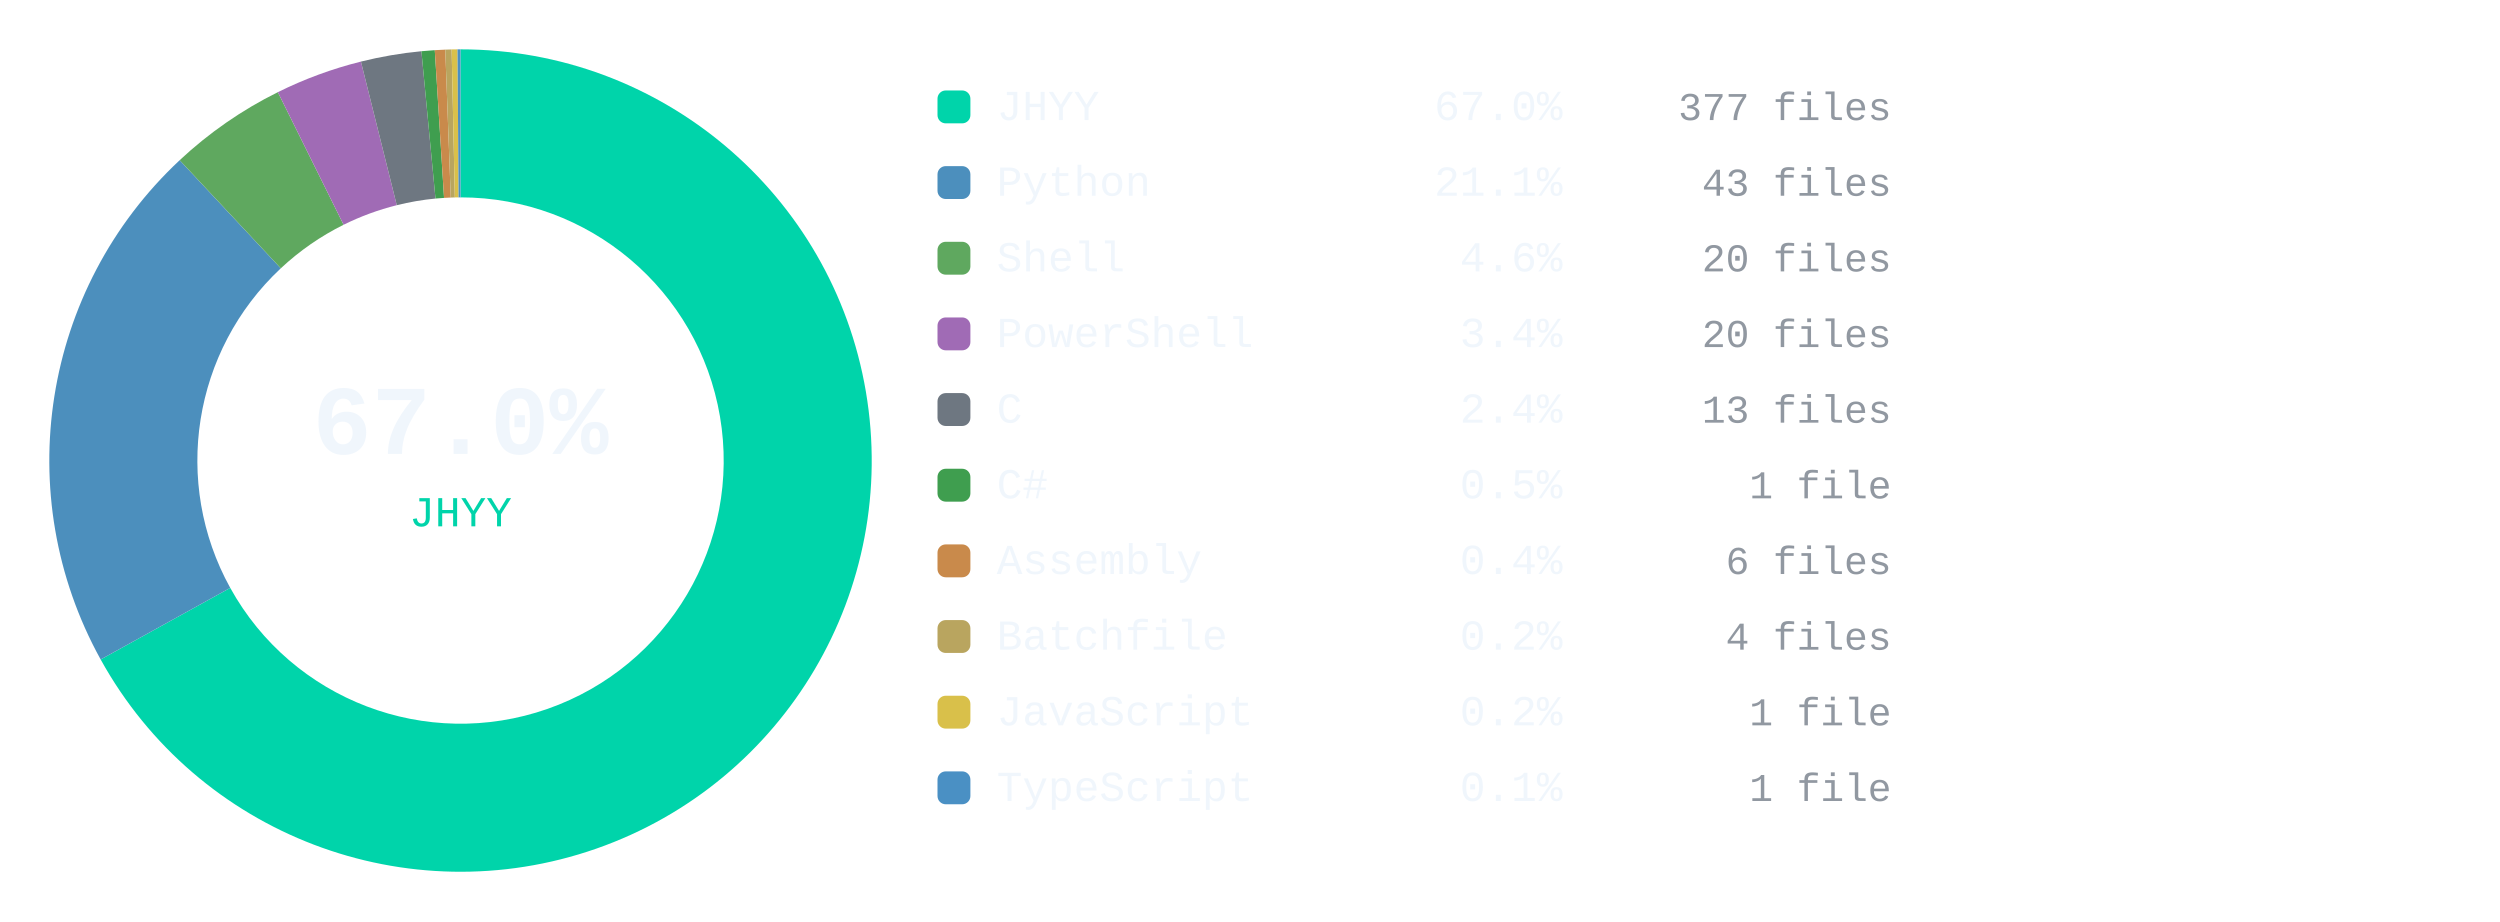
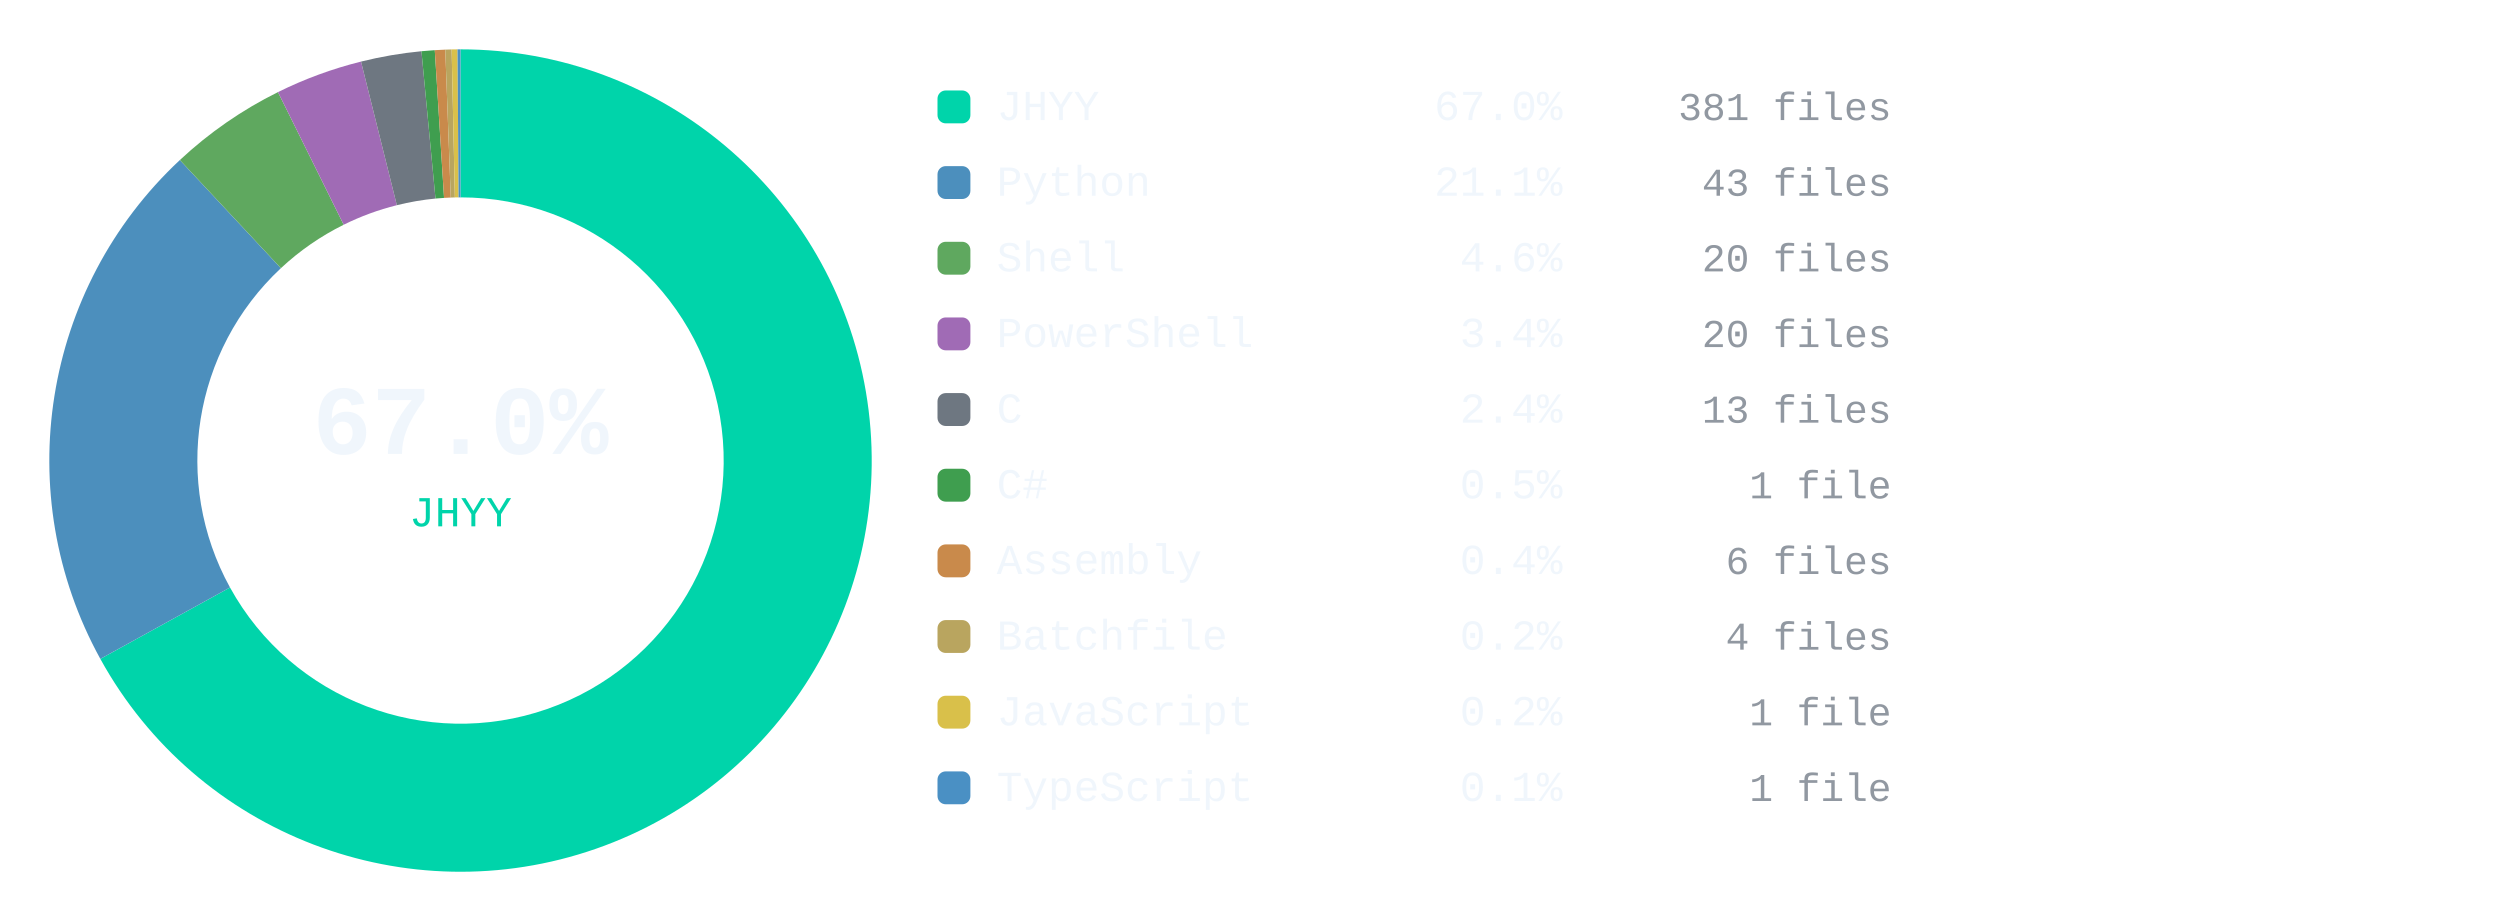
<svg xmlns="http://www.w3.org/2000/svg" width="760" height="280" viewBox="0 0 760 280" role="img" aria-label="Language composition by code lines">
-   <path d="M 140.00 15.00 A 125.0 125.0 0 1 1 30.60 200.48 L 69.99 178.71 A 80.0 80.0 0 1 0 140.00 60.00 Z" fill="#00d4aa" />
-   <path d="M 30.60 200.48 A 125.0 125.0 0 0 1 54.62 48.70 L 85.36 81.57 A 80.0 80.0 0 0 0 69.99 178.71 Z" fill="#4c8fbd" />
-   <path d="M 54.62 48.70 A 125.0 125.0 0 0 1 84.46 28.02 L 104.45 68.33 A 80.0 80.0 0 0 0 85.36 81.57 Z" fill="#5fa85f" />
-   <path d="M 84.46 28.02 A 125.0 125.0 0 0 1 109.72 18.72 L 120.62 62.38 A 80.0 80.0 0 0 0 104.45 68.33 Z" fill="#a06bb5" />
-   <path d="M 109.72 18.72 A 125.0 125.0 0 0 1 128.11 15.57 L 132.39 60.36 A 80.0 80.0 0 0 0 120.62 62.38 Z" fill="#6e7781" />
-   <path d="M 128.11 15.57 A 125.0 125.0 0 0 1 132.17 15.25 L 134.99 60.16 A 80.0 80.0 0 0 0 132.39 60.36 Z" fill="#3f9e4f" />
+   <path d="M 140.00 15.00 A 125.0 125.0 0 1 1 30.50 200.30 L 69.92 178.59 A 80.0 80.0 0 1 0 140.00 60.00 Z" fill="#00d4aa" />
+   <path d="M 30.50 200.30 A 125.0 125.0 0 0 1 54.68 48.65 L 85.39 81.53 A 80.0 80.0 0 0 0 69.92 178.59 Z" fill="#4c8fbd" />
+   <path d="M 54.68 48.65 A 125.0 125.0 0 0 1 84.50 28.00 L 104.48 68.32 A 80.0 80.0 0 0 0 85.39 81.53 Z" fill="#5fa85f" />
+   <path d="M 84.50 28.00 A 125.0 125.0 0 0 1 109.75 18.72 L 120.64 62.38 A 80.0 80.0 0 0 0 104.48 68.32 Z" fill="#a06bb5" />
+   <path d="M 109.75 18.72 A 125.0 125.0 0 0 1 128.12 15.57 L 132.39 60.36 A 80.0 80.0 0 0 0 120.64 62.38 Z" fill="#6e7781" />
+   <path d="M 128.12 15.57 A 125.0 125.0 0 0 1 132.17 15.25 L 134.99 60.16 A 80.0 80.0 0 0 0 132.39 60.36 Z" fill="#3f9e4f" />
  <path d="M 132.17 15.25 A 125.0 125.0 0 0 1 135.36 15.09 L 137.03 60.06 A 80.0 80.0 0 0 0 134.99 60.16 Z" fill="#c98a4b" />
-   <path d="M 135.36 15.09 A 125.0 125.0 0 0 1 137.30 15.03 L 138.27 60.02 A 80.0 80.0 0 0 0 137.03 60.06 Z" fill="#b9a55f" />
-   <path d="M 137.30 15.03 A 125.0 125.0 0 0 1 139.08 15.00 L 139.41 60.00 A 80.0 80.0 0 0 0 138.27 60.02 Z" fill="#d9c04a" />
+   <path d="M 135.36 15.09 A 125.0 125.0 0 0 1 137.30 15.03 L 138.28 60.02 A 80.0 80.0 0 0 0 137.03 60.06 Z" fill="#b9a55f" />
+   <path d="M 137.30 15.03 A 125.0 125.0 0 0 1 139.08 15.00 L 139.41 60.00 A 80.0 80.0 0 0 0 138.28 60.02 Z" fill="#d9c04a" />
  <path d="M 139.08 15.00 A 125.0 125.0 0 0 1 140.00 15.00 L 140.00 60.00 A 80.0 80.0 0 0 0 139.41 60.00 Z" fill="#4a90c4" />
  <text x="140.0" y="138.0" font-family="SFMono-Regular,Consolas,Liberation Mono,monospace" font-size="30" font-weight="700" fill="#f0f6fc" text-anchor="middle">67.0%</text>
  <text x="140.0" y="160.0" font-family="SFMono-Regular,Consolas,Liberation Mono,monospace" font-size="13" fill="#00d4aa" text-anchor="middle">JHYY</text>
  <rect x="285" y="27.5" width="10" height="10" rx="2.5" fill="#00d4aa" />
  <text x="303" y="36.5" font-family="SFMono-Regular,Consolas,Liberation Mono,monospace" font-size="13" fill="#f0f6fc">JHYY</text>
  <text x="475" y="36.5" font-family="SFMono-Regular,Consolas,Liberation Mono,monospace" font-size="13" fill="#f0f6fc" text-anchor="end">67.0%</text>
-   <text x="575" y="36.5" font-family="SFMono-Regular,Consolas,Liberation Mono,monospace" font-size="12" fill="#9198a1" text-anchor="end">377 files</text>
+   <text x="575" y="36.5" font-family="SFMono-Regular,Consolas,Liberation Mono,monospace" font-size="12" fill="#9198a1" text-anchor="end">381 files</text>
  <rect x="285" y="50.5" width="10" height="10" rx="2.5" fill="#4c8fbd" />
  <text x="303" y="59.5" font-family="SFMono-Regular,Consolas,Liberation Mono,monospace" font-size="13" fill="#f0f6fc">Python</text>
  <text x="475" y="59.5" font-family="SFMono-Regular,Consolas,Liberation Mono,monospace" font-size="13" fill="#f0f6fc" text-anchor="end">21.1%</text>
  <text x="575" y="59.5" font-family="SFMono-Regular,Consolas,Liberation Mono,monospace" font-size="12" fill="#9198a1" text-anchor="end">43 files</text>
  <rect x="285" y="73.5" width="10" height="10" rx="2.5" fill="#5fa85f" />
  <text x="303" y="82.5" font-family="SFMono-Regular,Consolas,Liberation Mono,monospace" font-size="13" fill="#f0f6fc">Shell</text>
  <text x="475" y="82.5" font-family="SFMono-Regular,Consolas,Liberation Mono,monospace" font-size="13" fill="#f0f6fc" text-anchor="end">4.6%</text>
  <text x="575" y="82.5" font-family="SFMono-Regular,Consolas,Liberation Mono,monospace" font-size="12" fill="#9198a1" text-anchor="end">20 files</text>
  <rect x="285" y="96.5" width="10" height="10" rx="2.5" fill="#a06bb5" />
  <text x="303" y="105.5" font-family="SFMono-Regular,Consolas,Liberation Mono,monospace" font-size="13" fill="#f0f6fc">PowerShell</text>
  <text x="475" y="105.5" font-family="SFMono-Regular,Consolas,Liberation Mono,monospace" font-size="13" fill="#f0f6fc" text-anchor="end">3.4%</text>
  <text x="575" y="105.5" font-family="SFMono-Regular,Consolas,Liberation Mono,monospace" font-size="12" fill="#9198a1" text-anchor="end">20 files</text>
  <rect x="285" y="119.5" width="10" height="10" rx="2.5" fill="#6e7781" />
  <text x="303" y="128.5" font-family="SFMono-Regular,Consolas,Liberation Mono,monospace" font-size="13" fill="#f0f6fc">C</text>
  <text x="475" y="128.5" font-family="SFMono-Regular,Consolas,Liberation Mono,monospace" font-size="13" fill="#f0f6fc" text-anchor="end">2.4%</text>
  <text x="575" y="128.5" font-family="SFMono-Regular,Consolas,Liberation Mono,monospace" font-size="12" fill="#9198a1" text-anchor="end">13 files</text>
  <rect x="285" y="142.5" width="10" height="10" rx="2.5" fill="#3f9e4f" />
  <text x="303" y="151.5" font-family="SFMono-Regular,Consolas,Liberation Mono,monospace" font-size="13" fill="#f0f6fc">C#</text>
  <text x="475" y="151.5" font-family="SFMono-Regular,Consolas,Liberation Mono,monospace" font-size="13" fill="#f0f6fc" text-anchor="end">0.5%</text>
  <text x="575" y="151.5" font-family="SFMono-Regular,Consolas,Liberation Mono,monospace" font-size="12" fill="#9198a1" text-anchor="end">1 file</text>
  <rect x="285" y="165.5" width="10" height="10" rx="2.5" fill="#c98a4b" />
  <text x="303" y="174.5" font-family="SFMono-Regular,Consolas,Liberation Mono,monospace" font-size="13" fill="#f0f6fc">Assembly</text>
  <text x="475" y="174.5" font-family="SFMono-Regular,Consolas,Liberation Mono,monospace" font-size="13" fill="#f0f6fc" text-anchor="end">0.4%</text>
  <text x="575" y="174.5" font-family="SFMono-Regular,Consolas,Liberation Mono,monospace" font-size="12" fill="#9198a1" text-anchor="end">6 files</text>
  <rect x="285" y="188.5" width="10" height="10" rx="2.5" fill="#b9a55f" />
  <text x="303" y="197.5" font-family="SFMono-Regular,Consolas,Liberation Mono,monospace" font-size="13" fill="#f0f6fc">Batchfile</text>
  <text x="475" y="197.5" font-family="SFMono-Regular,Consolas,Liberation Mono,monospace" font-size="13" fill="#f0f6fc" text-anchor="end">0.2%</text>
  <text x="575" y="197.5" font-family="SFMono-Regular,Consolas,Liberation Mono,monospace" font-size="12" fill="#9198a1" text-anchor="end">4 files</text>
  <rect x="285" y="211.5" width="10" height="10" rx="2.5" fill="#d9c04a" />
  <text x="303" y="220.5" font-family="SFMono-Regular,Consolas,Liberation Mono,monospace" font-size="13" fill="#f0f6fc">JavaScript</text>
  <text x="475" y="220.5" font-family="SFMono-Regular,Consolas,Liberation Mono,monospace" font-size="13" fill="#f0f6fc" text-anchor="end">0.2%</text>
  <text x="575" y="220.5" font-family="SFMono-Regular,Consolas,Liberation Mono,monospace" font-size="12" fill="#9198a1" text-anchor="end">1 file</text>
  <rect x="285" y="234.5" width="10" height="10" rx="2.5" fill="#4a90c4" />
  <text x="303" y="243.5" font-family="SFMono-Regular,Consolas,Liberation Mono,monospace" font-size="13" fill="#f0f6fc">TypeScript</text>
  <text x="475" y="243.5" font-family="SFMono-Regular,Consolas,Liberation Mono,monospace" font-size="13" fill="#f0f6fc" text-anchor="end">0.1%</text>
  <text x="575" y="243.5" font-family="SFMono-Regular,Consolas,Liberation Mono,monospace" font-size="12" fill="#9198a1" text-anchor="end">1 file</text>
</svg>
